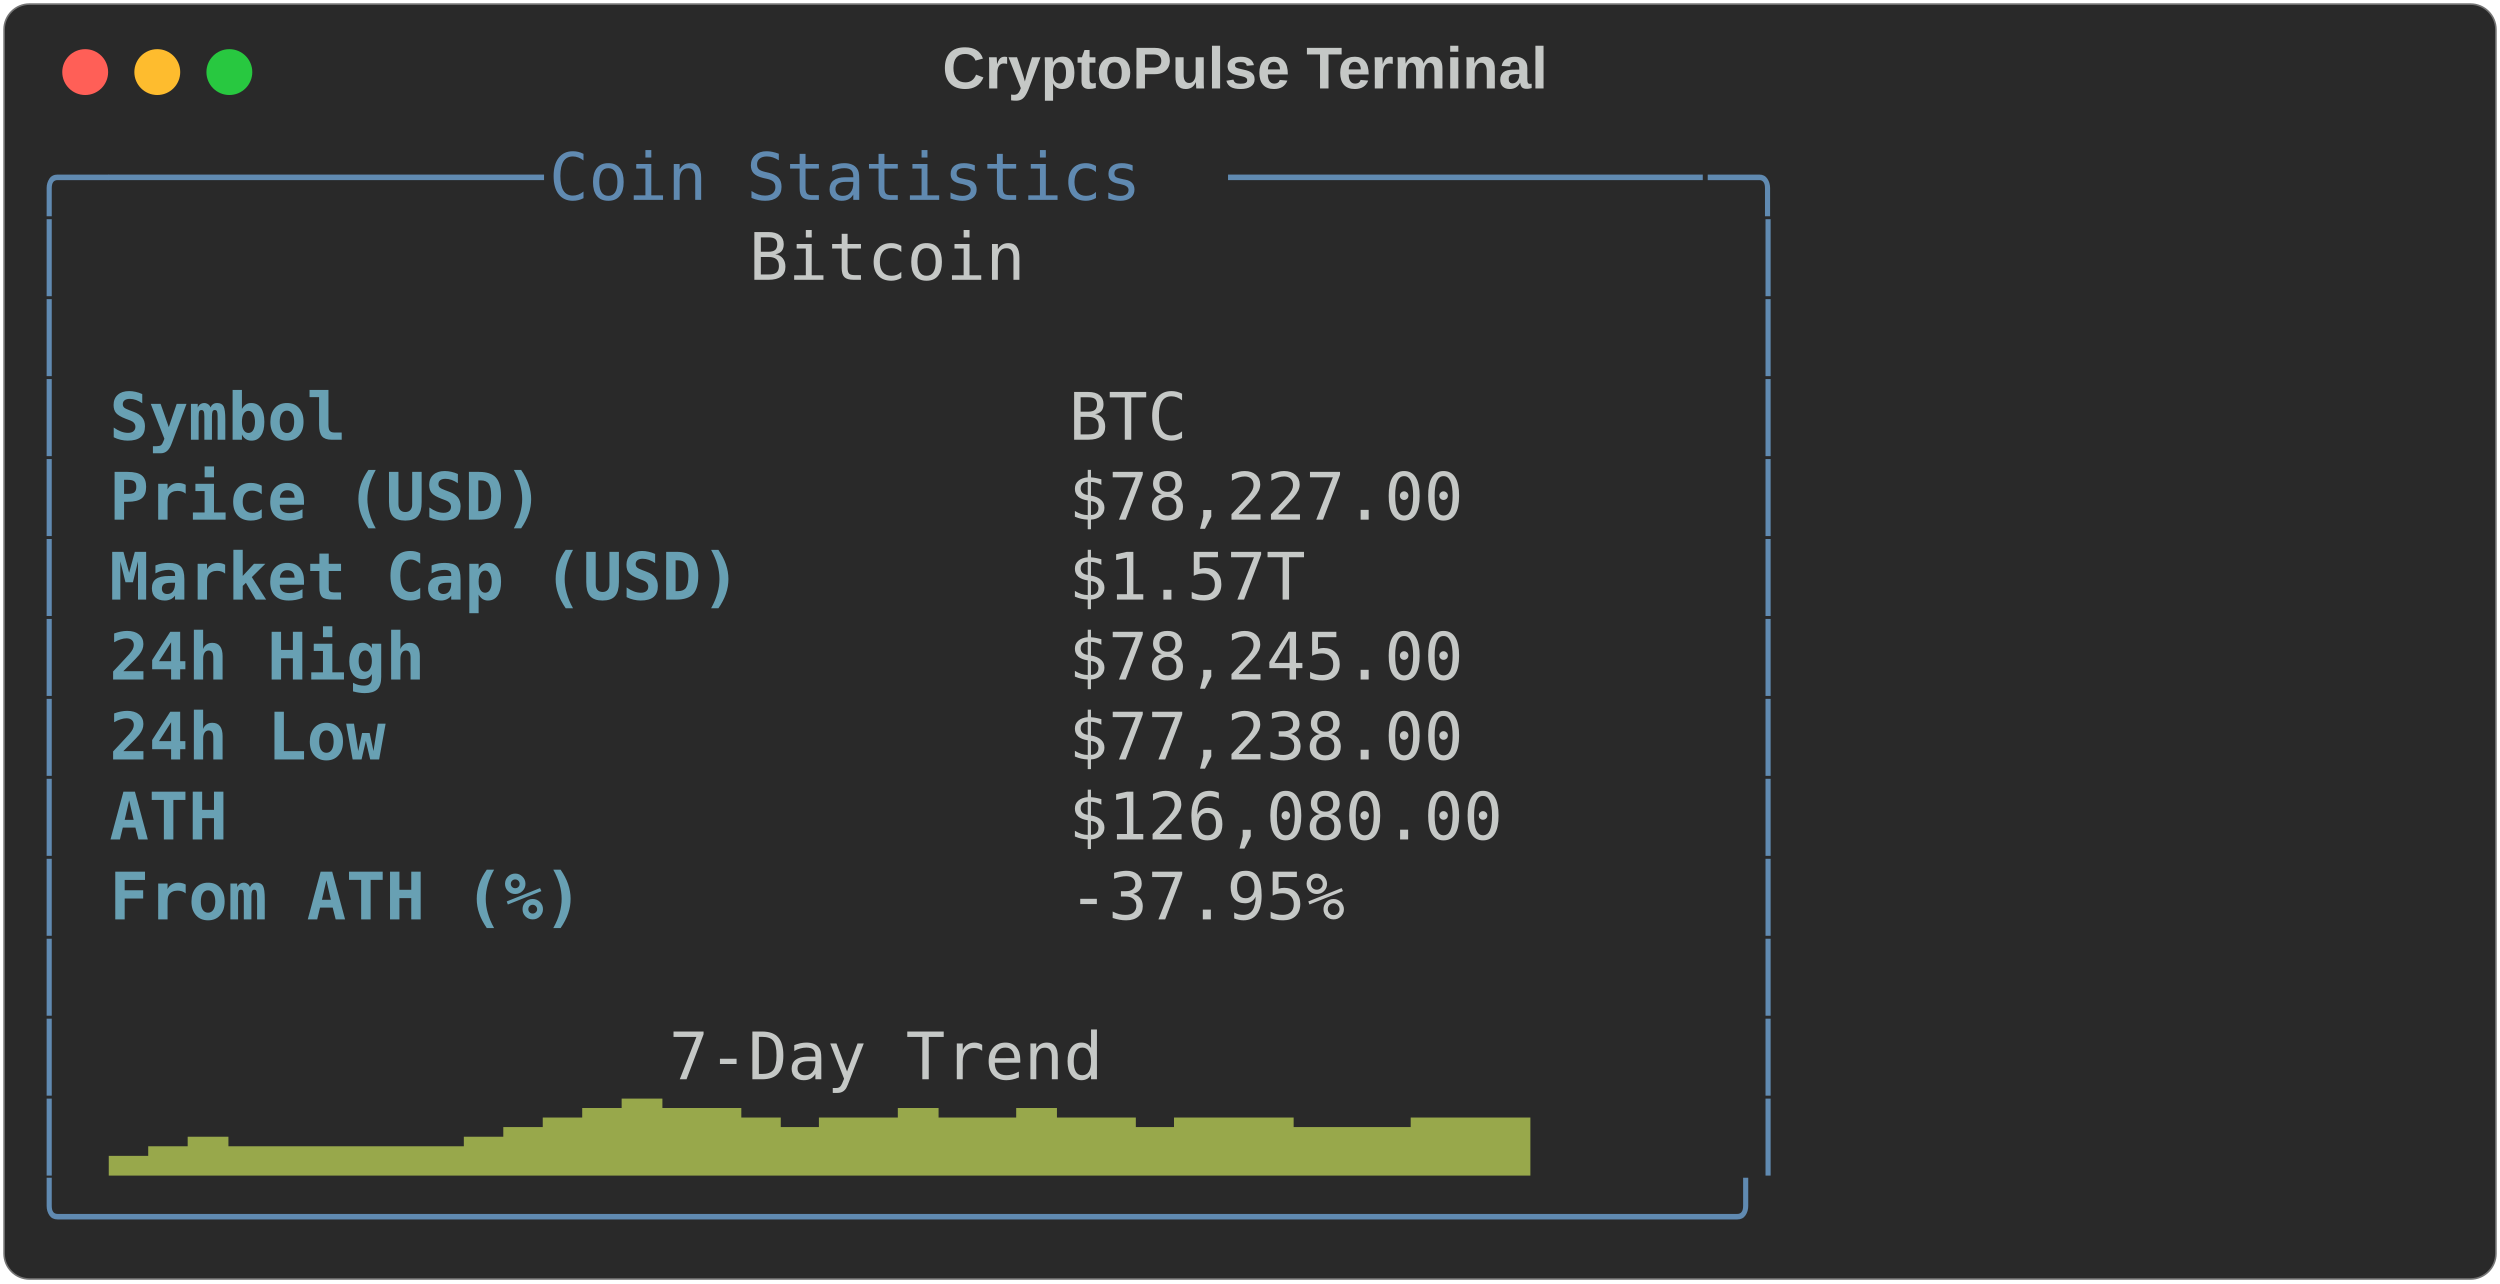
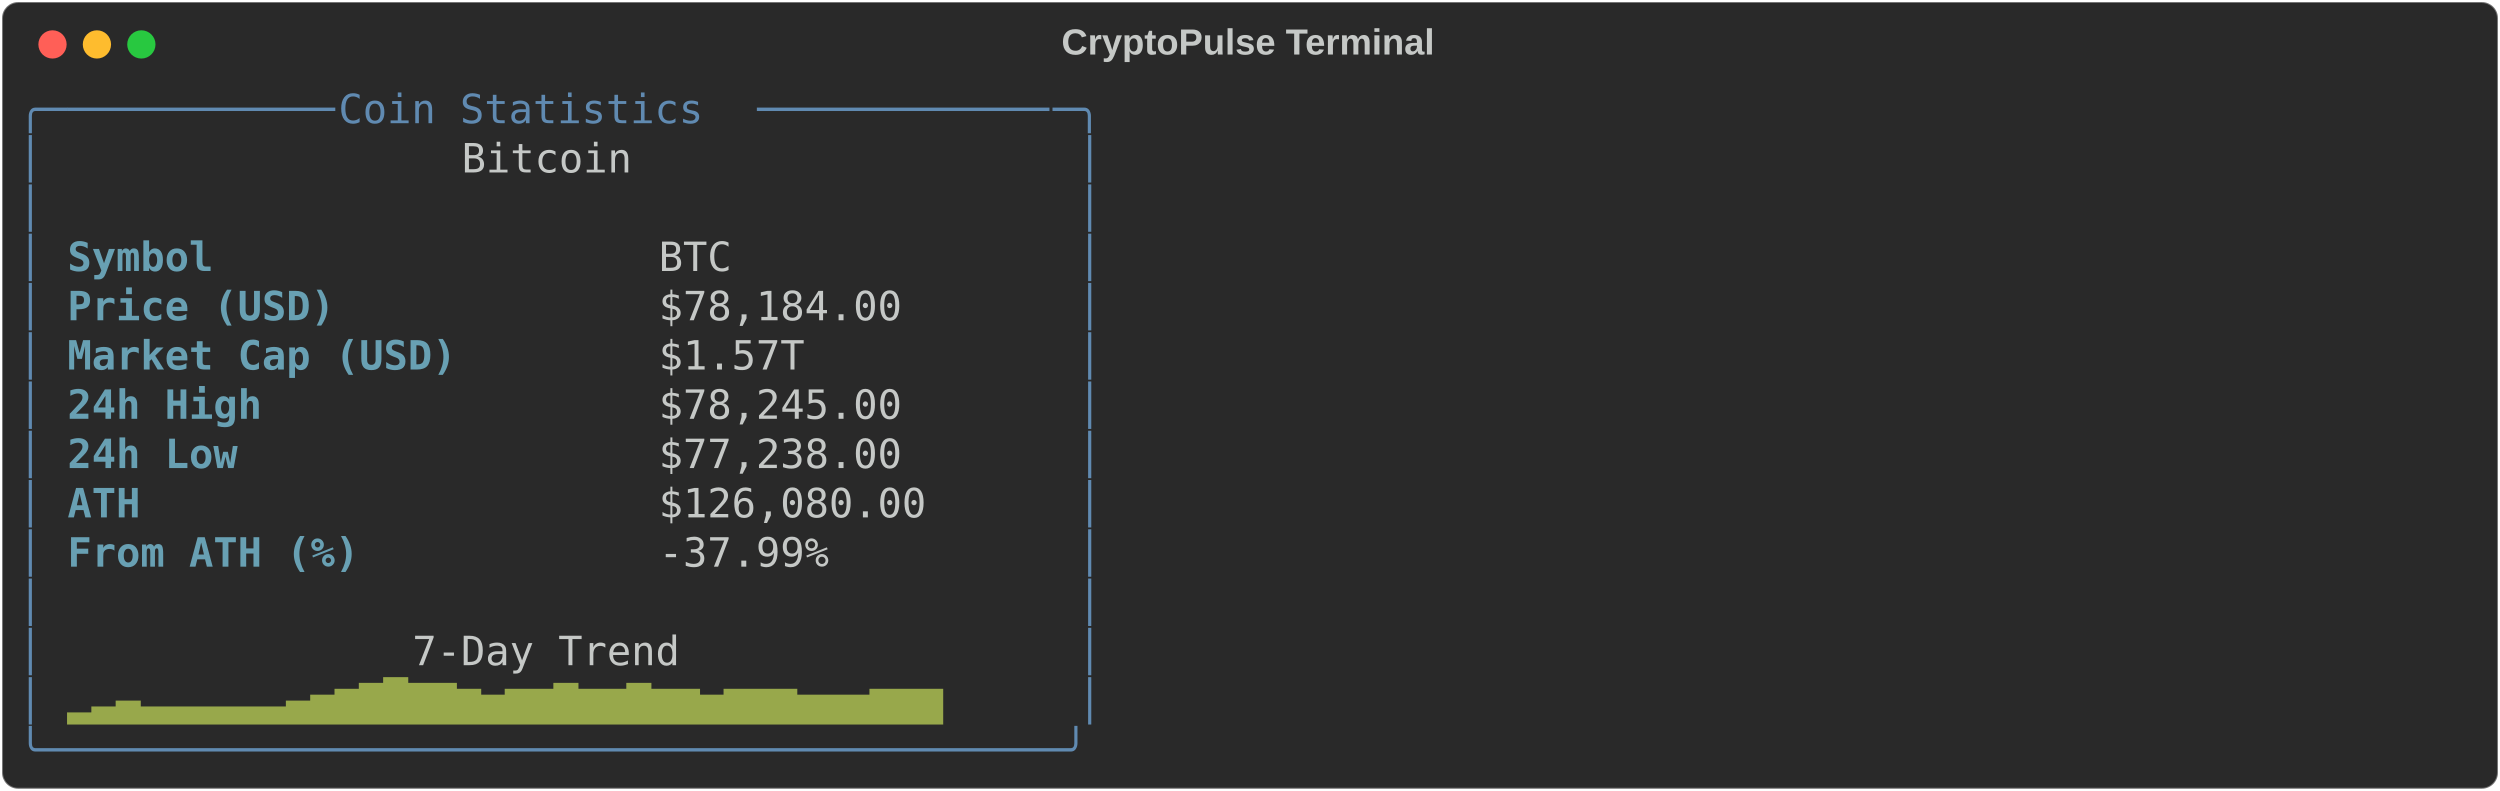
- <svg xmlns="http://www.w3.org/2000/svg" class="rich-terminal" viewBox="0 0 763 391.6">
+ <svg xmlns="http://www.w3.org/2000/svg" class="rich-terminal" viewBox="0 0 1238 391.6">
  <style>

    @font-face {
        font-family: "Fira Code";
        src: local("FiraCode-Regular"),
                url("https://cdnjs.cloudflare.com/ajax/libs/firacode/6.2.0/woff2/FiraCode-Regular.woff2") format("woff2"),
                url("https://cdnjs.cloudflare.com/ajax/libs/firacode/6.2.0/woff/FiraCode-Regular.woff") format("woff");
        font-style: normal;
        font-weight: 400;
    }
    @font-face {
        font-family: "Fira Code";
        src: local("FiraCode-Bold"),
                url("https://cdnjs.cloudflare.com/ajax/libs/firacode/6.2.0/woff2/FiraCode-Bold.woff2") format("woff2"),
                url("https://cdnjs.cloudflare.com/ajax/libs/firacode/6.2.0/woff/FiraCode-Bold.woff") format("woff");
        font-style: bold;
        font-weight: 700;
    }

-     .terminal-2856312950-matrix {
+     .terminal-3571310716-matrix {
        font-family: Fira Code, monospace;
        font-size: 20px;
        line-height: 24.4px;
        font-variant-east-asian: full-width;
    }

-     .terminal-2856312950-title {
+     .terminal-3571310716-title {
        font-size: 18px;
        font-weight: bold;
        font-family: arial;
    }

-     .terminal-2856312950-r1 { fill: #608ab1 }
- .terminal-2856312950-r2 { fill: #c5c8c6 }
- .terminal-2856312950-r3 { fill: #68a0b3;font-weight: bold }
- .terminal-2856312950-r4 { fill: #98a84b }
+     .terminal-3571310716-r1 { fill: #608ab1 }
+ .terminal-3571310716-r2 { fill: #c5c8c6 }
+ .terminal-3571310716-r3 { fill: #68a0b3;font-weight: bold }
+ .terminal-3571310716-r4 { fill: #98a84b }
    </style>
  <defs>
-     <clipPath id="terminal-2856312950-clip-terminal">
-       <rect x="0" y="0" width="743.2" height="340.6" />
+     <clipPath id="terminal-3571310716-clip-terminal">
+       <rect x="0" y="0" width="1219.0" height="340.6" />
    </clipPath>
-     <clipPath id="terminal-2856312950-line-0">
-       <rect x="0" y="1.5" width="744.2" height="24.65" />
+     <clipPath id="terminal-3571310716-line-0">
+       <rect x="0" y="1.5" width="1220" height="24.65" />
    </clipPath>
-     <clipPath id="terminal-2856312950-line-1">
-       <rect x="0" y="25.9" width="744.2" height="24.65" />
+     <clipPath id="terminal-3571310716-line-1">
+       <rect x="0" y="25.9" width="1220" height="24.65" />
    </clipPath>
-     <clipPath id="terminal-2856312950-line-2">
-       <rect x="0" y="50.3" width="744.2" height="24.65" />
+     <clipPath id="terminal-3571310716-line-2">
+       <rect x="0" y="50.3" width="1220" height="24.65" />
    </clipPath>
-     <clipPath id="terminal-2856312950-line-3">
-       <rect x="0" y="74.7" width="744.2" height="24.65" />
+     <clipPath id="terminal-3571310716-line-3">
+       <rect x="0" y="74.7" width="1220" height="24.65" />
    </clipPath>
-     <clipPath id="terminal-2856312950-line-4">
-       <rect x="0" y="99.1" width="744.2" height="24.65" />
+     <clipPath id="terminal-3571310716-line-4">
+       <rect x="0" y="99.1" width="1220" height="24.65" />
    </clipPath>
-     <clipPath id="terminal-2856312950-line-5">
-       <rect x="0" y="123.5" width="744.2" height="24.65" />
+     <clipPath id="terminal-3571310716-line-5">
+       <rect x="0" y="123.5" width="1220" height="24.65" />
    </clipPath>
-     <clipPath id="terminal-2856312950-line-6">
-       <rect x="0" y="147.9" width="744.2" height="24.65" />
+     <clipPath id="terminal-3571310716-line-6">
+       <rect x="0" y="147.9" width="1220" height="24.65" />
    </clipPath>
-     <clipPath id="terminal-2856312950-line-7">
-       <rect x="0" y="172.3" width="744.2" height="24.65" />
+     <clipPath id="terminal-3571310716-line-7">
+       <rect x="0" y="172.3" width="1220" height="24.65" />
    </clipPath>
-     <clipPath id="terminal-2856312950-line-8">
-       <rect x="0" y="196.7" width="744.2" height="24.65" />
+     <clipPath id="terminal-3571310716-line-8">
+       <rect x="0" y="196.7" width="1220" height="24.65" />
    </clipPath>
-     <clipPath id="terminal-2856312950-line-9">
-       <rect x="0" y="221.1" width="744.2" height="24.65" />
+     <clipPath id="terminal-3571310716-line-9">
+       <rect x="0" y="221.1" width="1220" height="24.65" />
    </clipPath>
-     <clipPath id="terminal-2856312950-line-10">
-       <rect x="0" y="245.5" width="744.2" height="24.65" />
+     <clipPath id="terminal-3571310716-line-10">
+       <rect x="0" y="245.5" width="1220" height="24.65" />
    </clipPath>
-     <clipPath id="terminal-2856312950-line-11">
-       <rect x="0" y="269.9" width="744.2" height="24.65" />
+     <clipPath id="terminal-3571310716-line-11">
+       <rect x="0" y="269.9" width="1220" height="24.65" />
    </clipPath>
-     <clipPath id="terminal-2856312950-line-12">
-       <rect x="0" y="294.3" width="744.2" height="24.65" />
+     <clipPath id="terminal-3571310716-line-12">
+       <rect x="0" y="294.3" width="1220" height="24.65" />
    </clipPath>
  </defs>
-   <rect fill="#292929" stroke="rgba(255,255,255,0.35)" stroke-width="1" x="1" y="1" width="761" height="389.6" rx="8" />
-   <text class="terminal-2856312950-title" fill="#c5c8c6" text-anchor="middle" x="380" y="27">CryptoPulse Terminal</text>
+   <rect fill="#292929" stroke="rgba(255,255,255,0.35)" stroke-width="1" x="1" y="1" width="1236" height="389.6" rx="8" />
+   <text class="terminal-3571310716-title" fill="#c5c8c6" text-anchor="middle" x="618" y="27">CryptoPulse Terminal</text>
  <g transform="translate(26,22)">
    <circle cx="0" cy="0" r="7" fill="#ff5f57" />
    <circle cx="22" cy="0" r="7" fill="#febc2e" />
    <circle cx="44" cy="0" r="7" fill="#28c840" />
  </g>
-   <g transform="translate(9, 41)" clip-path="url(#terminal-2856312950-clip-terminal)">
-     <g class="terminal-2856312950-matrix">
-       <text class="terminal-2856312950-r1" x="0" y="20" textLength="24.4" clip-path="url(#terminal-2856312950-line-0)">╭─</text>
-       <text class="terminal-2856312950-r1" x="24.4" y="20" textLength="134.2" clip-path="url(#terminal-2856312950-line-0)">───────────</text>
-       <text class="terminal-2856312950-r1" x="158.6" y="20" textLength="207.4" clip-path="url(#terminal-2856312950-line-0)"> Coin Statistics </text>
-       <text class="terminal-2856312950-r1" x="366" y="20" textLength="146.4" clip-path="url(#terminal-2856312950-line-0)">────────────</text>
-       <text class="terminal-2856312950-r1" x="512.4" y="20" textLength="24.4" clip-path="url(#terminal-2856312950-line-0)">─╮</text>
-       <text class="terminal-2856312950-r2" x="744.2" y="20" textLength="12.2" clip-path="url(#terminal-2856312950-line-0)">
+   <g transform="translate(9, 41)" clip-path="url(#terminal-3571310716-clip-terminal)">
+     <g class="terminal-3571310716-matrix">
+       <text class="terminal-3571310716-r1" x="0" y="20" textLength="24.4" clip-path="url(#terminal-3571310716-line-0)">╭─</text>
+       <text class="terminal-3571310716-r1" x="24.4" y="20" textLength="134.2" clip-path="url(#terminal-3571310716-line-0)">───────────</text>
+       <text class="terminal-3571310716-r1" x="158.6" y="20" textLength="207.4" clip-path="url(#terminal-3571310716-line-0)"> Coin Statistics </text>
+       <text class="terminal-3571310716-r1" x="366" y="20" textLength="146.4" clip-path="url(#terminal-3571310716-line-0)">────────────</text>
+       <text class="terminal-3571310716-r1" x="512.4" y="20" textLength="24.4" clip-path="url(#terminal-3571310716-line-0)">─╮</text>
+       <text class="terminal-3571310716-r2" x="1220" y="20" textLength="12.2" clip-path="url(#terminal-3571310716-line-0)">
</text>
-       <text class="terminal-2856312950-r1" x="0" y="44.4" textLength="12.2" clip-path="url(#terminal-2856312950-line-1)">│</text>
-       <text class="terminal-2856312950-r2" x="219.6" y="44.4" textLength="85.4" clip-path="url(#terminal-2856312950-line-1)">Bitcoin</text>
-       <text class="terminal-2856312950-r1" x="524.6" y="44.4" textLength="12.2" clip-path="url(#terminal-2856312950-line-1)">│</text>
-       <text class="terminal-2856312950-r2" x="744.2" y="44.4" textLength="12.2" clip-path="url(#terminal-2856312950-line-1)">
+       <text class="terminal-3571310716-r1" x="0" y="44.4" textLength="12.2" clip-path="url(#terminal-3571310716-line-1)">│</text>
+       <text class="terminal-3571310716-r2" x="219.6" y="44.4" textLength="85.4" clip-path="url(#terminal-3571310716-line-1)">Bitcoin</text>
+       <text class="terminal-3571310716-r1" x="524.6" y="44.4" textLength="12.2" clip-path="url(#terminal-3571310716-line-1)">│</text>
+       <text class="terminal-3571310716-r2" x="1220" y="44.4" textLength="12.2" clip-path="url(#terminal-3571310716-line-1)">
</text>
-       <text class="terminal-2856312950-r1" x="0" y="68.8" textLength="12.2" clip-path="url(#terminal-2856312950-line-2)">│</text>
-       <text class="terminal-2856312950-r1" x="524.6" y="68.8" textLength="12.2" clip-path="url(#terminal-2856312950-line-2)">│</text>
-       <text class="terminal-2856312950-r2" x="744.2" y="68.8" textLength="12.2" clip-path="url(#terminal-2856312950-line-2)">
+       <text class="terminal-3571310716-r1" x="0" y="68.8" textLength="12.2" clip-path="url(#terminal-3571310716-line-2)">│</text>
+       <text class="terminal-3571310716-r1" x="524.6" y="68.8" textLength="12.2" clip-path="url(#terminal-3571310716-line-2)">│</text>
+       <text class="terminal-3571310716-r2" x="1220" y="68.8" textLength="12.2" clip-path="url(#terminal-3571310716-line-2)">
</text>
-       <text class="terminal-2856312950-r1" x="0" y="93.2" textLength="12.2" clip-path="url(#terminal-2856312950-line-3)">│</text>
-       <text class="terminal-2856312950-r3" x="24.4" y="93.2" textLength="292.8" clip-path="url(#terminal-2856312950-line-3)">Symbol                  </text>
-       <text class="terminal-2856312950-r2" x="317.2" y="93.2" textLength="195.2" clip-path="url(#terminal-2856312950-line-3)">             BTC</text>
-       <text class="terminal-2856312950-r1" x="524.6" y="93.2" textLength="12.2" clip-path="url(#terminal-2856312950-line-3)">│</text>
-       <text class="terminal-2856312950-r2" x="744.2" y="93.2" textLength="12.2" clip-path="url(#terminal-2856312950-line-3)">
+       <text class="terminal-3571310716-r1" x="0" y="93.2" textLength="12.2" clip-path="url(#terminal-3571310716-line-3)">│</text>
+       <text class="terminal-3571310716-r3" x="24.4" y="93.2" textLength="292.8" clip-path="url(#terminal-3571310716-line-3)">Symbol                  </text>
+       <text class="terminal-3571310716-r2" x="317.2" y="93.2" textLength="195.2" clip-path="url(#terminal-3571310716-line-3)">             BTC</text>
+       <text class="terminal-3571310716-r1" x="524.6" y="93.2" textLength="12.2" clip-path="url(#terminal-3571310716-line-3)">│</text>
+       <text class="terminal-3571310716-r2" x="1220" y="93.2" textLength="12.2" clip-path="url(#terminal-3571310716-line-3)">
</text>
-       <text class="terminal-2856312950-r1" x="0" y="117.6" textLength="12.2" clip-path="url(#terminal-2856312950-line-4)">│</text>
-       <text class="terminal-2856312950-r3" x="24.4" y="117.6" textLength="292.8" clip-path="url(#terminal-2856312950-line-4)">Price (USD)             </text>
-       <text class="terminal-2856312950-r2" x="317.2" y="117.6" textLength="195.2" clip-path="url(#terminal-2856312950-line-4)">      $78,227.00</text>
-       <text class="terminal-2856312950-r1" x="524.6" y="117.6" textLength="12.2" clip-path="url(#terminal-2856312950-line-4)">│</text>
-       <text class="terminal-2856312950-r2" x="744.2" y="117.6" textLength="12.2" clip-path="url(#terminal-2856312950-line-4)">
+       <text class="terminal-3571310716-r1" x="0" y="117.6" textLength="12.2" clip-path="url(#terminal-3571310716-line-4)">│</text>
+       <text class="terminal-3571310716-r3" x="24.4" y="117.6" textLength="292.8" clip-path="url(#terminal-3571310716-line-4)">Price (USD)             </text>
+       <text class="terminal-3571310716-r2" x="317.2" y="117.6" textLength="195.2" clip-path="url(#terminal-3571310716-line-4)">      $78,184.00</text>
+       <text class="terminal-3571310716-r1" x="524.6" y="117.6" textLength="12.2" clip-path="url(#terminal-3571310716-line-4)">│</text>
+       <text class="terminal-3571310716-r2" x="1220" y="117.6" textLength="12.2" clip-path="url(#terminal-3571310716-line-4)">
</text>
-       <text class="terminal-2856312950-r1" x="0" y="142" textLength="12.2" clip-path="url(#terminal-2856312950-line-5)">│</text>
-       <text class="terminal-2856312950-r3" x="24.4" y="142" textLength="292.8" clip-path="url(#terminal-2856312950-line-5)">Market Cap (USD)        </text>
-       <text class="terminal-2856312950-r2" x="317.2" y="142" textLength="195.2" clip-path="url(#terminal-2856312950-line-5)">          $1.57T</text>
-       <text class="terminal-2856312950-r1" x="524.6" y="142" textLength="12.2" clip-path="url(#terminal-2856312950-line-5)">│</text>
-       <text class="terminal-2856312950-r2" x="744.2" y="142" textLength="12.2" clip-path="url(#terminal-2856312950-line-5)">
+       <text class="terminal-3571310716-r1" x="0" y="142" textLength="12.2" clip-path="url(#terminal-3571310716-line-5)">│</text>
+       <text class="terminal-3571310716-r3" x="24.4" y="142" textLength="292.8" clip-path="url(#terminal-3571310716-line-5)">Market Cap (USD)        </text>
+       <text class="terminal-3571310716-r2" x="317.2" y="142" textLength="195.2" clip-path="url(#terminal-3571310716-line-5)">          $1.57T</text>
+       <text class="terminal-3571310716-r1" x="524.6" y="142" textLength="12.2" clip-path="url(#terminal-3571310716-line-5)">│</text>
+       <text class="terminal-3571310716-r2" x="1220" y="142" textLength="12.2" clip-path="url(#terminal-3571310716-line-5)">
</text>
-       <text class="terminal-2856312950-r1" x="0" y="166.4" textLength="12.2" clip-path="url(#terminal-2856312950-line-6)">│</text>
-       <text class="terminal-2856312950-r3" x="24.4" y="166.4" textLength="292.8" clip-path="url(#terminal-2856312950-line-6)">24h High                </text>
-       <text class="terminal-2856312950-r2" x="317.2" y="166.4" textLength="195.2" clip-path="url(#terminal-2856312950-line-6)">      $78,245.00</text>
-       <text class="terminal-2856312950-r1" x="524.6" y="166.4" textLength="12.2" clip-path="url(#terminal-2856312950-line-6)">│</text>
-       <text class="terminal-2856312950-r2" x="744.2" y="166.4" textLength="12.2" clip-path="url(#terminal-2856312950-line-6)">
+       <text class="terminal-3571310716-r1" x="0" y="166.4" textLength="12.2" clip-path="url(#terminal-3571310716-line-6)">│</text>
+       <text class="terminal-3571310716-r3" x="24.4" y="166.4" textLength="292.8" clip-path="url(#terminal-3571310716-line-6)">24h High                </text>
+       <text class="terminal-3571310716-r2" x="317.2" y="166.4" textLength="195.2" clip-path="url(#terminal-3571310716-line-6)">      $78,245.00</text>
+       <text class="terminal-3571310716-r1" x="524.6" y="166.4" textLength="12.2" clip-path="url(#terminal-3571310716-line-6)">│</text>
+       <text class="terminal-3571310716-r2" x="1220" y="166.4" textLength="12.2" clip-path="url(#terminal-3571310716-line-6)">
</text>
-       <text class="terminal-2856312950-r1" x="0" y="190.8" textLength="12.2" clip-path="url(#terminal-2856312950-line-7)">│</text>
-       <text class="terminal-2856312950-r3" x="24.4" y="190.8" textLength="292.8" clip-path="url(#terminal-2856312950-line-7)">24h Low                 </text>
-       <text class="terminal-2856312950-r2" x="317.2" y="190.8" textLength="195.2" clip-path="url(#terminal-2856312950-line-7)">      $77,238.00</text>
-       <text class="terminal-2856312950-r1" x="524.6" y="190.8" textLength="12.2" clip-path="url(#terminal-2856312950-line-7)">│</text>
-       <text class="terminal-2856312950-r2" x="744.2" y="190.8" textLength="12.2" clip-path="url(#terminal-2856312950-line-7)">
+       <text class="terminal-3571310716-r1" x="0" y="190.8" textLength="12.2" clip-path="url(#terminal-3571310716-line-7)">│</text>
+       <text class="terminal-3571310716-r3" x="24.4" y="190.8" textLength="292.8" clip-path="url(#terminal-3571310716-line-7)">24h Low                 </text>
+       <text class="terminal-3571310716-r2" x="317.2" y="190.8" textLength="195.2" clip-path="url(#terminal-3571310716-line-7)">      $77,238.00</text>
+       <text class="terminal-3571310716-r1" x="524.6" y="190.8" textLength="12.2" clip-path="url(#terminal-3571310716-line-7)">│</text>
+       <text class="terminal-3571310716-r2" x="1220" y="190.8" textLength="12.2" clip-path="url(#terminal-3571310716-line-7)">
</text>
-       <text class="terminal-2856312950-r1" x="0" y="215.2" textLength="12.2" clip-path="url(#terminal-2856312950-line-8)">│</text>
-       <text class="terminal-2856312950-r3" x="24.4" y="215.2" textLength="292.8" clip-path="url(#terminal-2856312950-line-8)">ATH                     </text>
-       <text class="terminal-2856312950-r2" x="317.2" y="215.2" textLength="195.2" clip-path="url(#terminal-2856312950-line-8)">     $126,080.00</text>
-       <text class="terminal-2856312950-r1" x="524.6" y="215.2" textLength="12.2" clip-path="url(#terminal-2856312950-line-8)">│</text>
-       <text class="terminal-2856312950-r2" x="744.2" y="215.2" textLength="12.2" clip-path="url(#terminal-2856312950-line-8)">
+       <text class="terminal-3571310716-r1" x="0" y="215.2" textLength="12.2" clip-path="url(#terminal-3571310716-line-8)">│</text>
+       <text class="terminal-3571310716-r3" x="24.4" y="215.2" textLength="292.8" clip-path="url(#terminal-3571310716-line-8)">ATH                     </text>
+       <text class="terminal-3571310716-r2" x="317.2" y="215.2" textLength="195.2" clip-path="url(#terminal-3571310716-line-8)">     $126,080.00</text>
+       <text class="terminal-3571310716-r1" x="524.6" y="215.2" textLength="12.2" clip-path="url(#terminal-3571310716-line-8)">│</text>
+       <text class="terminal-3571310716-r2" x="1220" y="215.2" textLength="12.2" clip-path="url(#terminal-3571310716-line-8)">
</text>
-       <text class="terminal-2856312950-r1" x="0" y="239.6" textLength="12.2" clip-path="url(#terminal-2856312950-line-9)">│</text>
-       <text class="terminal-2856312950-r3" x="24.4" y="239.6" textLength="292.8" clip-path="url(#terminal-2856312950-line-9)">From ATH (%)            </text>
-       <text class="terminal-2856312950-r2" x="317.2" y="239.6" textLength="195.2" clip-path="url(#terminal-2856312950-line-9)">         -37.95%</text>
-       <text class="terminal-2856312950-r1" x="524.6" y="239.6" textLength="12.2" clip-path="url(#terminal-2856312950-line-9)">│</text>
-       <text class="terminal-2856312950-r2" x="744.2" y="239.6" textLength="12.2" clip-path="url(#terminal-2856312950-line-9)">
+       <text class="terminal-3571310716-r1" x="0" y="239.6" textLength="12.2" clip-path="url(#terminal-3571310716-line-9)">│</text>
+       <text class="terminal-3571310716-r3" x="24.4" y="239.6" textLength="292.8" clip-path="url(#terminal-3571310716-line-9)">From ATH (%)            </text>
+       <text class="terminal-3571310716-r2" x="317.2" y="239.6" textLength="195.2" clip-path="url(#terminal-3571310716-line-9)">         -37.99%</text>
+       <text class="terminal-3571310716-r1" x="524.6" y="239.6" textLength="12.2" clip-path="url(#terminal-3571310716-line-9)">│</text>
+       <text class="terminal-3571310716-r2" x="1220" y="239.6" textLength="12.2" clip-path="url(#terminal-3571310716-line-9)">
</text>
-       <text class="terminal-2856312950-r1" x="0" y="264" textLength="12.2" clip-path="url(#terminal-2856312950-line-10)">│</text>
-       <text class="terminal-2856312950-r1" x="524.6" y="264" textLength="12.2" clip-path="url(#terminal-2856312950-line-10)">│</text>
-       <text class="terminal-2856312950-r2" x="744.2" y="264" textLength="12.2" clip-path="url(#terminal-2856312950-line-10)">
+       <text class="terminal-3571310716-r1" x="0" y="264" textLength="12.2" clip-path="url(#terminal-3571310716-line-10)">│</text>
+       <text class="terminal-3571310716-r1" x="524.6" y="264" textLength="12.2" clip-path="url(#terminal-3571310716-line-10)">│</text>
+       <text class="terminal-3571310716-r2" x="1220" y="264" textLength="12.2" clip-path="url(#terminal-3571310716-line-10)">
</text>
-       <text class="terminal-2856312950-r1" x="0" y="288.4" textLength="12.2" clip-path="url(#terminal-2856312950-line-11)">│</text>
-       <text class="terminal-2856312950-r2" x="195.2" y="288.4" textLength="134.2" clip-path="url(#terminal-2856312950-line-11)">7-Day Trend</text>
-       <text class="terminal-2856312950-r1" x="524.6" y="288.4" textLength="12.2" clip-path="url(#terminal-2856312950-line-11)">│</text>
-       <text class="terminal-2856312950-r2" x="744.2" y="288.4" textLength="12.2" clip-path="url(#terminal-2856312950-line-11)">
+       <text class="terminal-3571310716-r1" x="0" y="288.4" textLength="12.2" clip-path="url(#terminal-3571310716-line-11)">│</text>
+       <text class="terminal-3571310716-r2" x="195.2" y="288.4" textLength="134.2" clip-path="url(#terminal-3571310716-line-11)">7-Day Trend</text>
+       <text class="terminal-3571310716-r1" x="524.6" y="288.4" textLength="12.2" clip-path="url(#terminal-3571310716-line-11)">│</text>
+       <text class="terminal-3571310716-r2" x="1220" y="288.4" textLength="12.2" clip-path="url(#terminal-3571310716-line-11)">
</text>
-       <text class="terminal-2856312950-r1" x="0" y="312.8" textLength="12.2" clip-path="url(#terminal-2856312950-line-12)">│</text>
-       <text class="terminal-2856312950-r4" x="24.4" y="312.8" textLength="488" clip-path="url(#terminal-2856312950-line-12)">    ▂▃▄▃▃▃▃▃▃▄▅▆▇█▇▇▆▅▆▆▇▆▆▇▆▆▅▆▆▆▅▅▅▆▆▆</text>
-       <text class="terminal-2856312950-r1" x="524.6" y="312.8" textLength="12.2" clip-path="url(#terminal-2856312950-line-12)">│</text>
-       <text class="terminal-2856312950-r2" x="744.2" y="312.8" textLength="12.2" clip-path="url(#terminal-2856312950-line-12)">
+       <text class="terminal-3571310716-r1" x="0" y="312.8" textLength="12.2" clip-path="url(#terminal-3571310716-line-12)">│</text>
+       <text class="terminal-3571310716-r4" x="24.4" y="312.8" textLength="488" clip-path="url(#terminal-3571310716-line-12)">    ▂▃▄▃▃▃▃▃▃▄▅▆▇█▇▇▆▅▆▆▇▆▆▇▆▆▅▆▆▆▅▅▅▆▆▆</text>
+       <text class="terminal-3571310716-r1" x="524.6" y="312.8" textLength="12.2" clip-path="url(#terminal-3571310716-line-12)">│</text>
+       <text class="terminal-3571310716-r2" x="1220" y="312.8" textLength="12.2" clip-path="url(#terminal-3571310716-line-12)">
</text>
-       <text class="terminal-2856312950-r1" x="0" y="337.2" textLength="536.8" clip-path="url(#terminal-2856312950-line-13)">╰──────────────────────────────────────────╯</text>
-       <text class="terminal-2856312950-r2" x="744.2" y="337.2" textLength="12.2" clip-path="url(#terminal-2856312950-line-13)">
+       <text class="terminal-3571310716-r1" x="0" y="337.2" textLength="536.8" clip-path="url(#terminal-3571310716-line-13)">╰──────────────────────────────────────────╯</text>
+       <text class="terminal-3571310716-r2" x="1220" y="337.2" textLength="12.2" clip-path="url(#terminal-3571310716-line-13)">
</text>
    </g>
  </g>
</svg>
